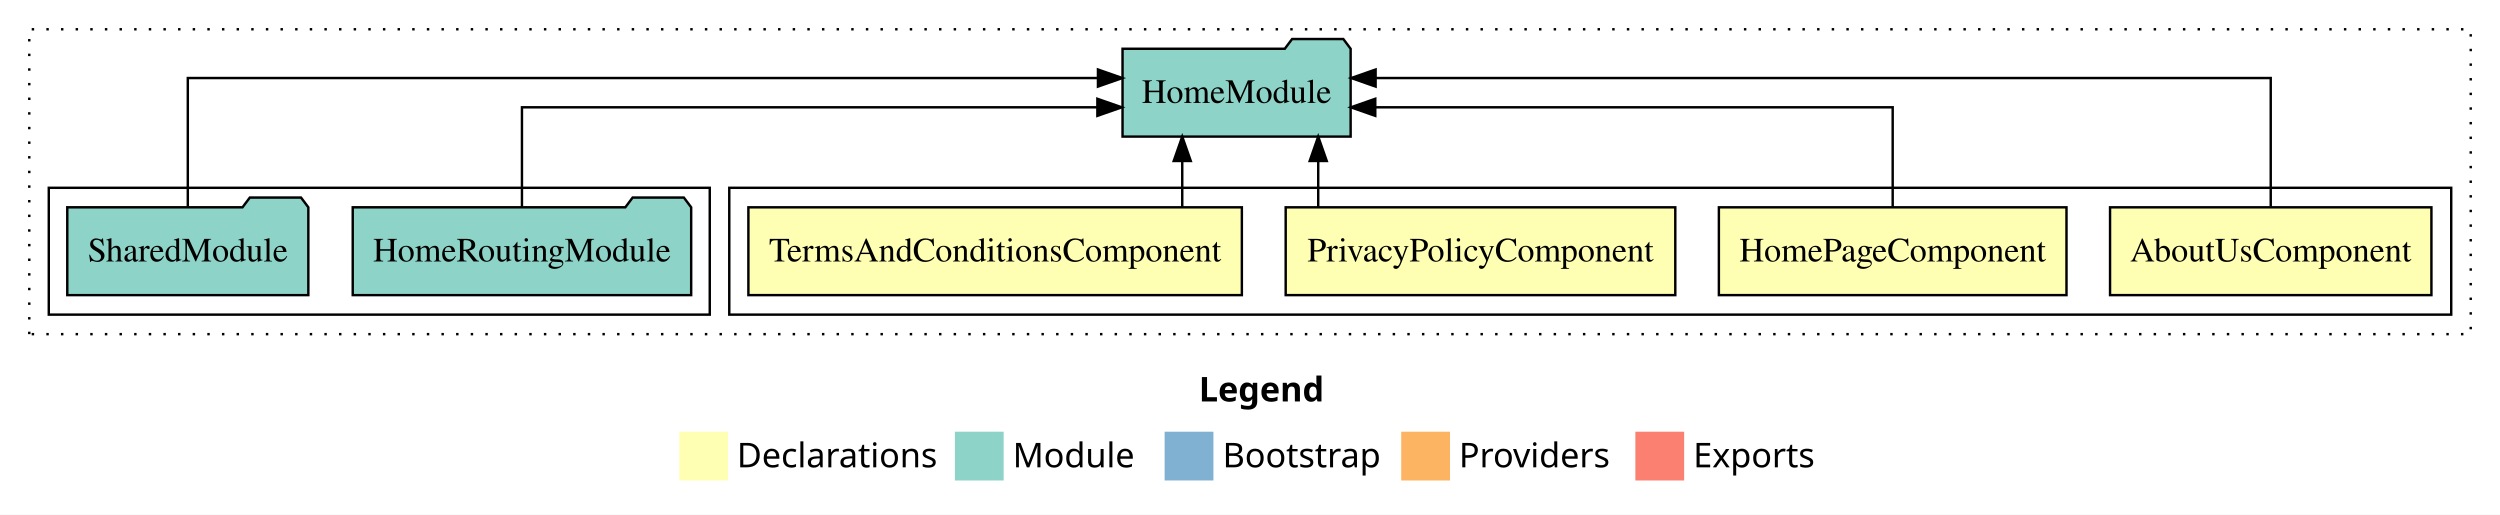
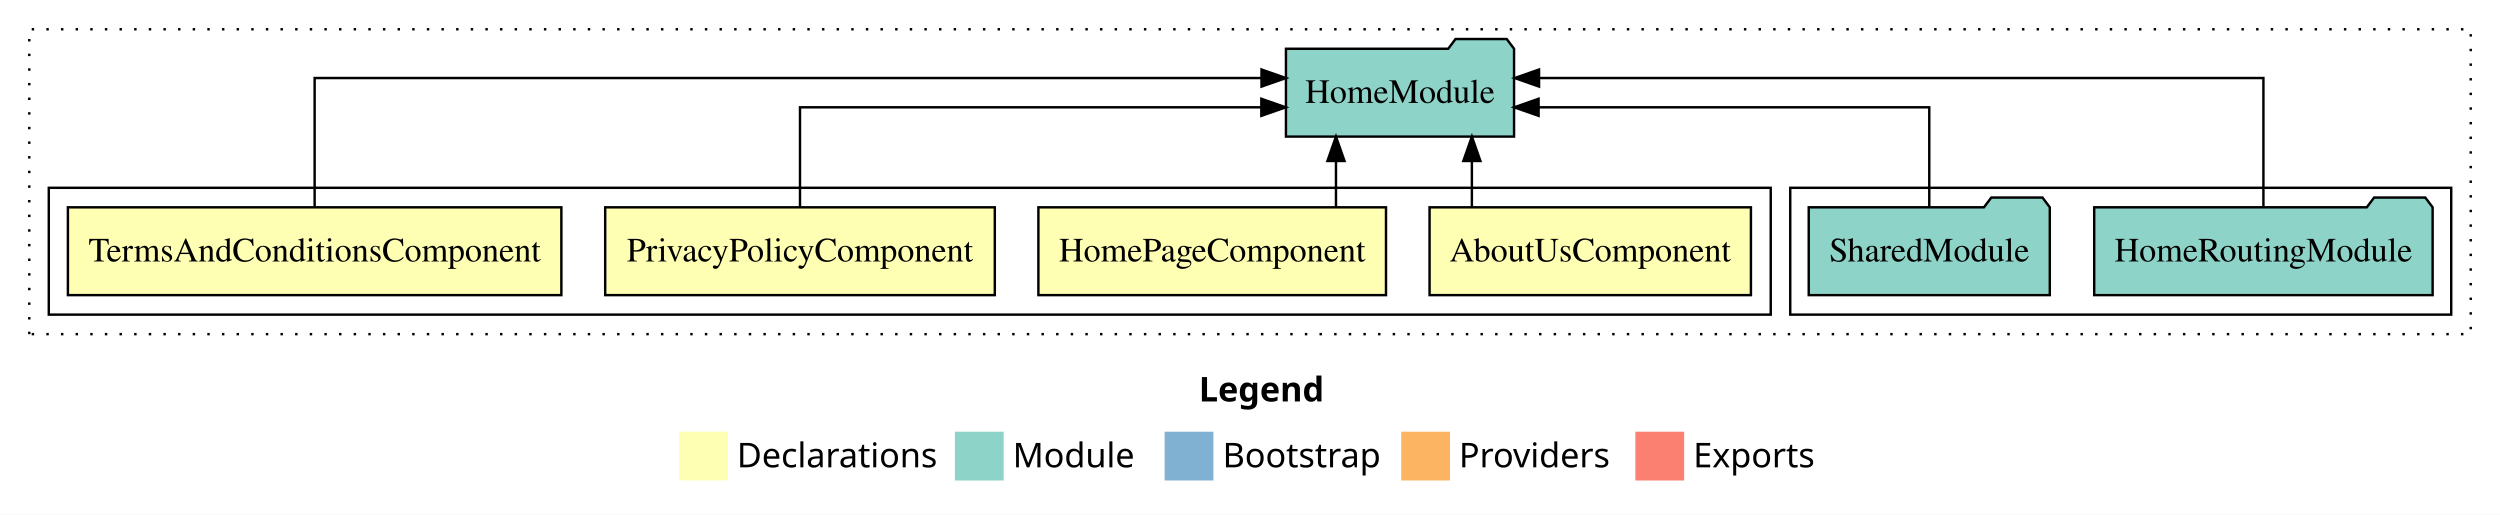
<svg xmlns="http://www.w3.org/2000/svg" width="1025pt" height="211pt" viewBox="0.00 0.00 1025.00 211.00">
  <g id="graph0" class="graph" transform="scale(1 1) rotate(0) translate(4 207)">
    <polygon fill="white" stroke="transparent" points="-4,4 -4,-207 1021,-207 1021,4 -4,4" />
    <text text-anchor="start" x="487.51" y="-42.4" font-family="Times-12" font-weight="bold" font-size="14.00">Legend</text>
    <polygon fill="#ffffb3" stroke="transparent" points="274.5,-10 274.5,-30 294.5,-30 294.5,-10 274.5,-10" />
    <text text-anchor="start" x="298.13" y="-15.4" font-family="Times-12" font-size="14.00">  Declarations</text>
    <polygon fill="#8dd3c7" stroke="transparent" points="387.5,-10 387.5,-30 407.5,-30 407.5,-10 387.5,-10" />
    <text text-anchor="start" x="411.23" y="-15.4" font-family="Times-12" font-size="14.00">  Module</text>
    <polygon fill="#80b1d3" stroke="transparent" points="473.5,-10 473.5,-30 493.5,-30 493.5,-10 473.5,-10" />
    <text text-anchor="start" x="497.28" y="-15.4" font-family="Times-12" font-size="14.00">  Bootstrap</text>
    <polygon fill="#fdb462" stroke="transparent" points="570.5,-10 570.5,-30 590.5,-30 590.5,-10 570.5,-10" />
    <text text-anchor="start" x="594.17" y="-15.4" font-family="Times-12" font-size="14.00">  Providers</text>
    <polygon fill="#fb8072" stroke="transparent" points="666.5,-10 666.5,-30 686.5,-30 686.5,-10 666.5,-10" />
    <text text-anchor="start" x="690.23" y="-15.4" font-family="Times-12" font-size="14.00">  Exports</text>
    <g id="clust1" class="cluster">
      <polygon fill="none" stroke="black" stroke-dasharray="1,5" points="8,-70 8,-195 1009,-195 1009,-70 8,-70" />
    </g>
+     <g id="clust7" class="cluster">
+       <polygon fill="none" stroke="black" points="730,-78 730,-130 1001,-130 1001,-78 730,-78" />
+     </g>
    <g id="clust2" class="cluster">
-       <polygon fill="none" stroke="black" points="295,-78 295,-130 1001,-130 1001,-78 295,-78" />
-     </g>
-     <g id="clust7" class="cluster">
-       <polygon fill="none" stroke="black" points="16,-78 16,-130 287,-130 287,-78 16,-78" />
+       <polygon fill="none" stroke="black" points="16,-78 16,-130 722,-130 722,-78 16,-78" />
    </g>
    <g id="node1" class="node">
-       <polygon fill="#ffffb3" stroke="black" points="992.88,-122 861.12,-122 861.12,-86 992.88,-86 992.88,-122" />
-       <text text-anchor="middle" x="927" y="-99.8" font-family="Times,serif" font-size="14.00">AboutUsComponent</text>
+       <polygon fill="#ffffb3" stroke="black" points="713.88,-122 582.12,-122 582.12,-86 713.88,-86 713.88,-122" />
+       <text text-anchor="middle" x="648" y="-99.8" font-family="Times,serif" font-size="14.00">AboutUsComponent</text>
    </g>
    <g id="node5" class="node">
-       <polygon fill="#8dd3c7" stroke="black" points="549.76,-187 546.76,-191 525.76,-191 522.76,-187 456.24,-187 456.24,-151 549.76,-151 549.76,-187" />
-       <text text-anchor="middle" x="503" y="-164.8" font-family="Times,serif" font-size="14.00">HomeModule</text>
+       <polygon fill="#8dd3c7" stroke="black" points="616.76,-187 613.76,-191 592.76,-191 589.76,-187 523.24,-187 523.24,-151 616.76,-151 616.76,-187" />
+       <text text-anchor="middle" x="570" y="-164.8" font-family="Times,serif" font-size="14.00">HomeModule</text>
    </g>
    <g id="edge1" class="edge">
-       <path fill="none" stroke="black" d="M927,-122.28C927,-143.32 927,-175 927,-175 927,-175 560,-175 560,-175" />
-       <polygon fill="black" stroke="black" points="560,-171.5 550,-175 560,-178.5 560,-171.5" />
+       <path fill="none" stroke="black" d="M599.47,-122.11C599.47,-122.11 599.47,-140.99 599.47,-140.99" />
+       <polygon fill="black" stroke="black" points="595.97,-140.99 599.47,-150.99 602.97,-140.99 595.97,-140.99" />
    </g>
    <g id="node2" class="node">
-       <polygon fill="#ffffb3" stroke="black" points="843.26,-122 700.74,-122 700.74,-86 843.26,-86 843.26,-122" />
-       <text text-anchor="middle" x="772" y="-99.8" font-family="Times,serif" font-size="14.00">HomePageComponent</text>
+       <polygon fill="#ffffb3" stroke="black" points="564.26,-122 421.74,-122 421.74,-86 564.26,-86 564.26,-122" />
+       <text text-anchor="middle" x="493" y="-99.8" font-family="Times,serif" font-size="14.00">HomePageComponent</text>
    </g>
    <g id="edge2" class="edge">
-       <path fill="none" stroke="black" d="M772,-122.02C772,-139.37 772,-163 772,-163 772,-163 559.86,-163 559.86,-163" />
-       <polygon fill="black" stroke="black" points="559.86,-159.5 549.86,-163 559.86,-166.5 559.86,-159.5" />
+       <path fill="none" stroke="black" d="M543.75,-122.11C543.75,-122.11 543.75,-140.99 543.75,-140.99" />
+       <polygon fill="black" stroke="black" points="540.25,-140.99 543.75,-150.99 547.25,-140.99 540.25,-140.99" />
    </g>
    <g id="node3" class="node">
-       <polygon fill="#ffffb3" stroke="black" points="682.87,-122 523.13,-122 523.13,-86 682.87,-86 682.87,-122" />
-       <text text-anchor="middle" x="603" y="-99.8" font-family="Times,serif" font-size="14.00">PrivacyPolicyComponent</text>
+       <polygon fill="#ffffb3" stroke="black" points="403.87,-122 244.13,-122 244.13,-86 403.87,-86 403.87,-122" />
+       <text text-anchor="middle" x="324" y="-99.8" font-family="Times,serif" font-size="14.00">PrivacyPolicyComponent</text>
    </g>
    <g id="edge3" class="edge">
-       <path fill="none" stroke="black" d="M536.47,-122.11C536.47,-122.11 536.47,-140.99 536.47,-140.99" />
-       <polygon fill="black" stroke="black" points="532.97,-140.99 536.47,-150.99 539.97,-140.99 532.97,-140.99" />
+       <path fill="none" stroke="black" d="M324,-122.02C324,-139.37 324,-163 324,-163 324,-163 513.15,-163 513.15,-163" />
+       <polygon fill="black" stroke="black" points="513.15,-166.5 523.15,-163 513.15,-159.5 513.15,-166.5" />
    </g>
    <g id="node4" class="node">
-       <polygon fill="#ffffb3" stroke="black" points="505.16,-122 302.84,-122 302.84,-86 505.16,-86 505.16,-122" />
-       <text text-anchor="middle" x="404" y="-99.8" font-family="Times,serif" font-size="14.00">TermsAndConditionsComponent</text>
+       <polygon fill="#ffffb3" stroke="black" points="226.16,-122 23.84,-122 23.84,-86 226.16,-86 226.16,-122" />
+       <text text-anchor="middle" x="125" y="-99.8" font-family="Times,serif" font-size="14.00">TermsAndConditionsComponent</text>
    </g>
    <g id="edge4" class="edge">
-       <path fill="none" stroke="black" d="M480.72,-122.11C480.72,-122.11 480.72,-140.99 480.72,-140.99" />
-       <polygon fill="black" stroke="black" points="477.22,-140.99 480.72,-150.99 484.22,-140.99 477.22,-140.99" />
+       <path fill="none" stroke="black" d="M125,-122.28C125,-143.32 125,-175 125,-175 125,-175 513.22,-175 513.22,-175" />
+       <polygon fill="black" stroke="black" points="513.22,-178.5 523.22,-175 513.22,-171.5 513.22,-178.5" />
    </g>
    <g id="node6" class="node">
-       <polygon fill="#8dd3c7" stroke="black" points="279.38,-122 276.38,-126 255.38,-126 252.38,-122 140.62,-122 140.62,-86 279.38,-86 279.38,-122" />
-       <text text-anchor="middle" x="210" y="-99.8" font-family="Times,serif" font-size="14.00">HomeRoutingModule</text>
+       <polygon fill="#8dd3c7" stroke="black" points="993.38,-122 990.38,-126 969.38,-126 966.38,-122 854.62,-122 854.62,-86 993.38,-86 993.38,-122" />
+       <text text-anchor="middle" x="924" y="-99.8" font-family="Times,serif" font-size="14.00">HomeRoutingModule</text>
    </g>
    <g id="edge5" class="edge">
-       <path fill="none" stroke="black" d="M210,-122.02C210,-139.37 210,-163 210,-163 210,-163 445.92,-163 445.92,-163" />
-       <polygon fill="black" stroke="black" points="445.92,-166.5 455.92,-163 445.92,-159.5 445.92,-166.5" />
+       <path fill="none" stroke="black" d="M924,-122.28C924,-143.32 924,-175 924,-175 924,-175 627.01,-175 627.01,-175" />
+       <polygon fill="black" stroke="black" points="627.01,-171.5 617.01,-175 627.01,-178.5 627.01,-171.5" />
    </g>
    <g id="node7" class="node">
-       <polygon fill="#8dd3c7" stroke="black" points="122.42,-122 119.42,-126 98.42,-126 95.42,-122 23.58,-122 23.58,-86 122.42,-86 122.42,-122" />
-       <text text-anchor="middle" x="73" y="-99.8" font-family="Times,serif" font-size="14.00">SharedModule</text>
+       <polygon fill="#8dd3c7" stroke="black" points="836.42,-122 833.42,-126 812.42,-126 809.42,-122 737.58,-122 737.58,-86 836.42,-86 836.42,-122" />
+       <text text-anchor="middle" x="787" y="-99.8" font-family="Times,serif" font-size="14.00">SharedModule</text>
    </g>
    <g id="edge6" class="edge">
-       <path fill="none" stroke="black" d="M73,-122.28C73,-143.32 73,-175 73,-175 73,-175 446.16,-175 446.16,-175" />
-       <polygon fill="black" stroke="black" points="446.16,-178.5 456.16,-175 446.16,-171.5 446.16,-178.5" />
+       <path fill="none" stroke="black" d="M787,-122.02C787,-139.37 787,-163 787,-163 787,-163 626.82,-163 626.82,-163" />
+       <polygon fill="black" stroke="black" points="626.82,-159.5 616.82,-163 626.82,-166.5 626.82,-159.5" />
    </g>
  </g>
</svg>
